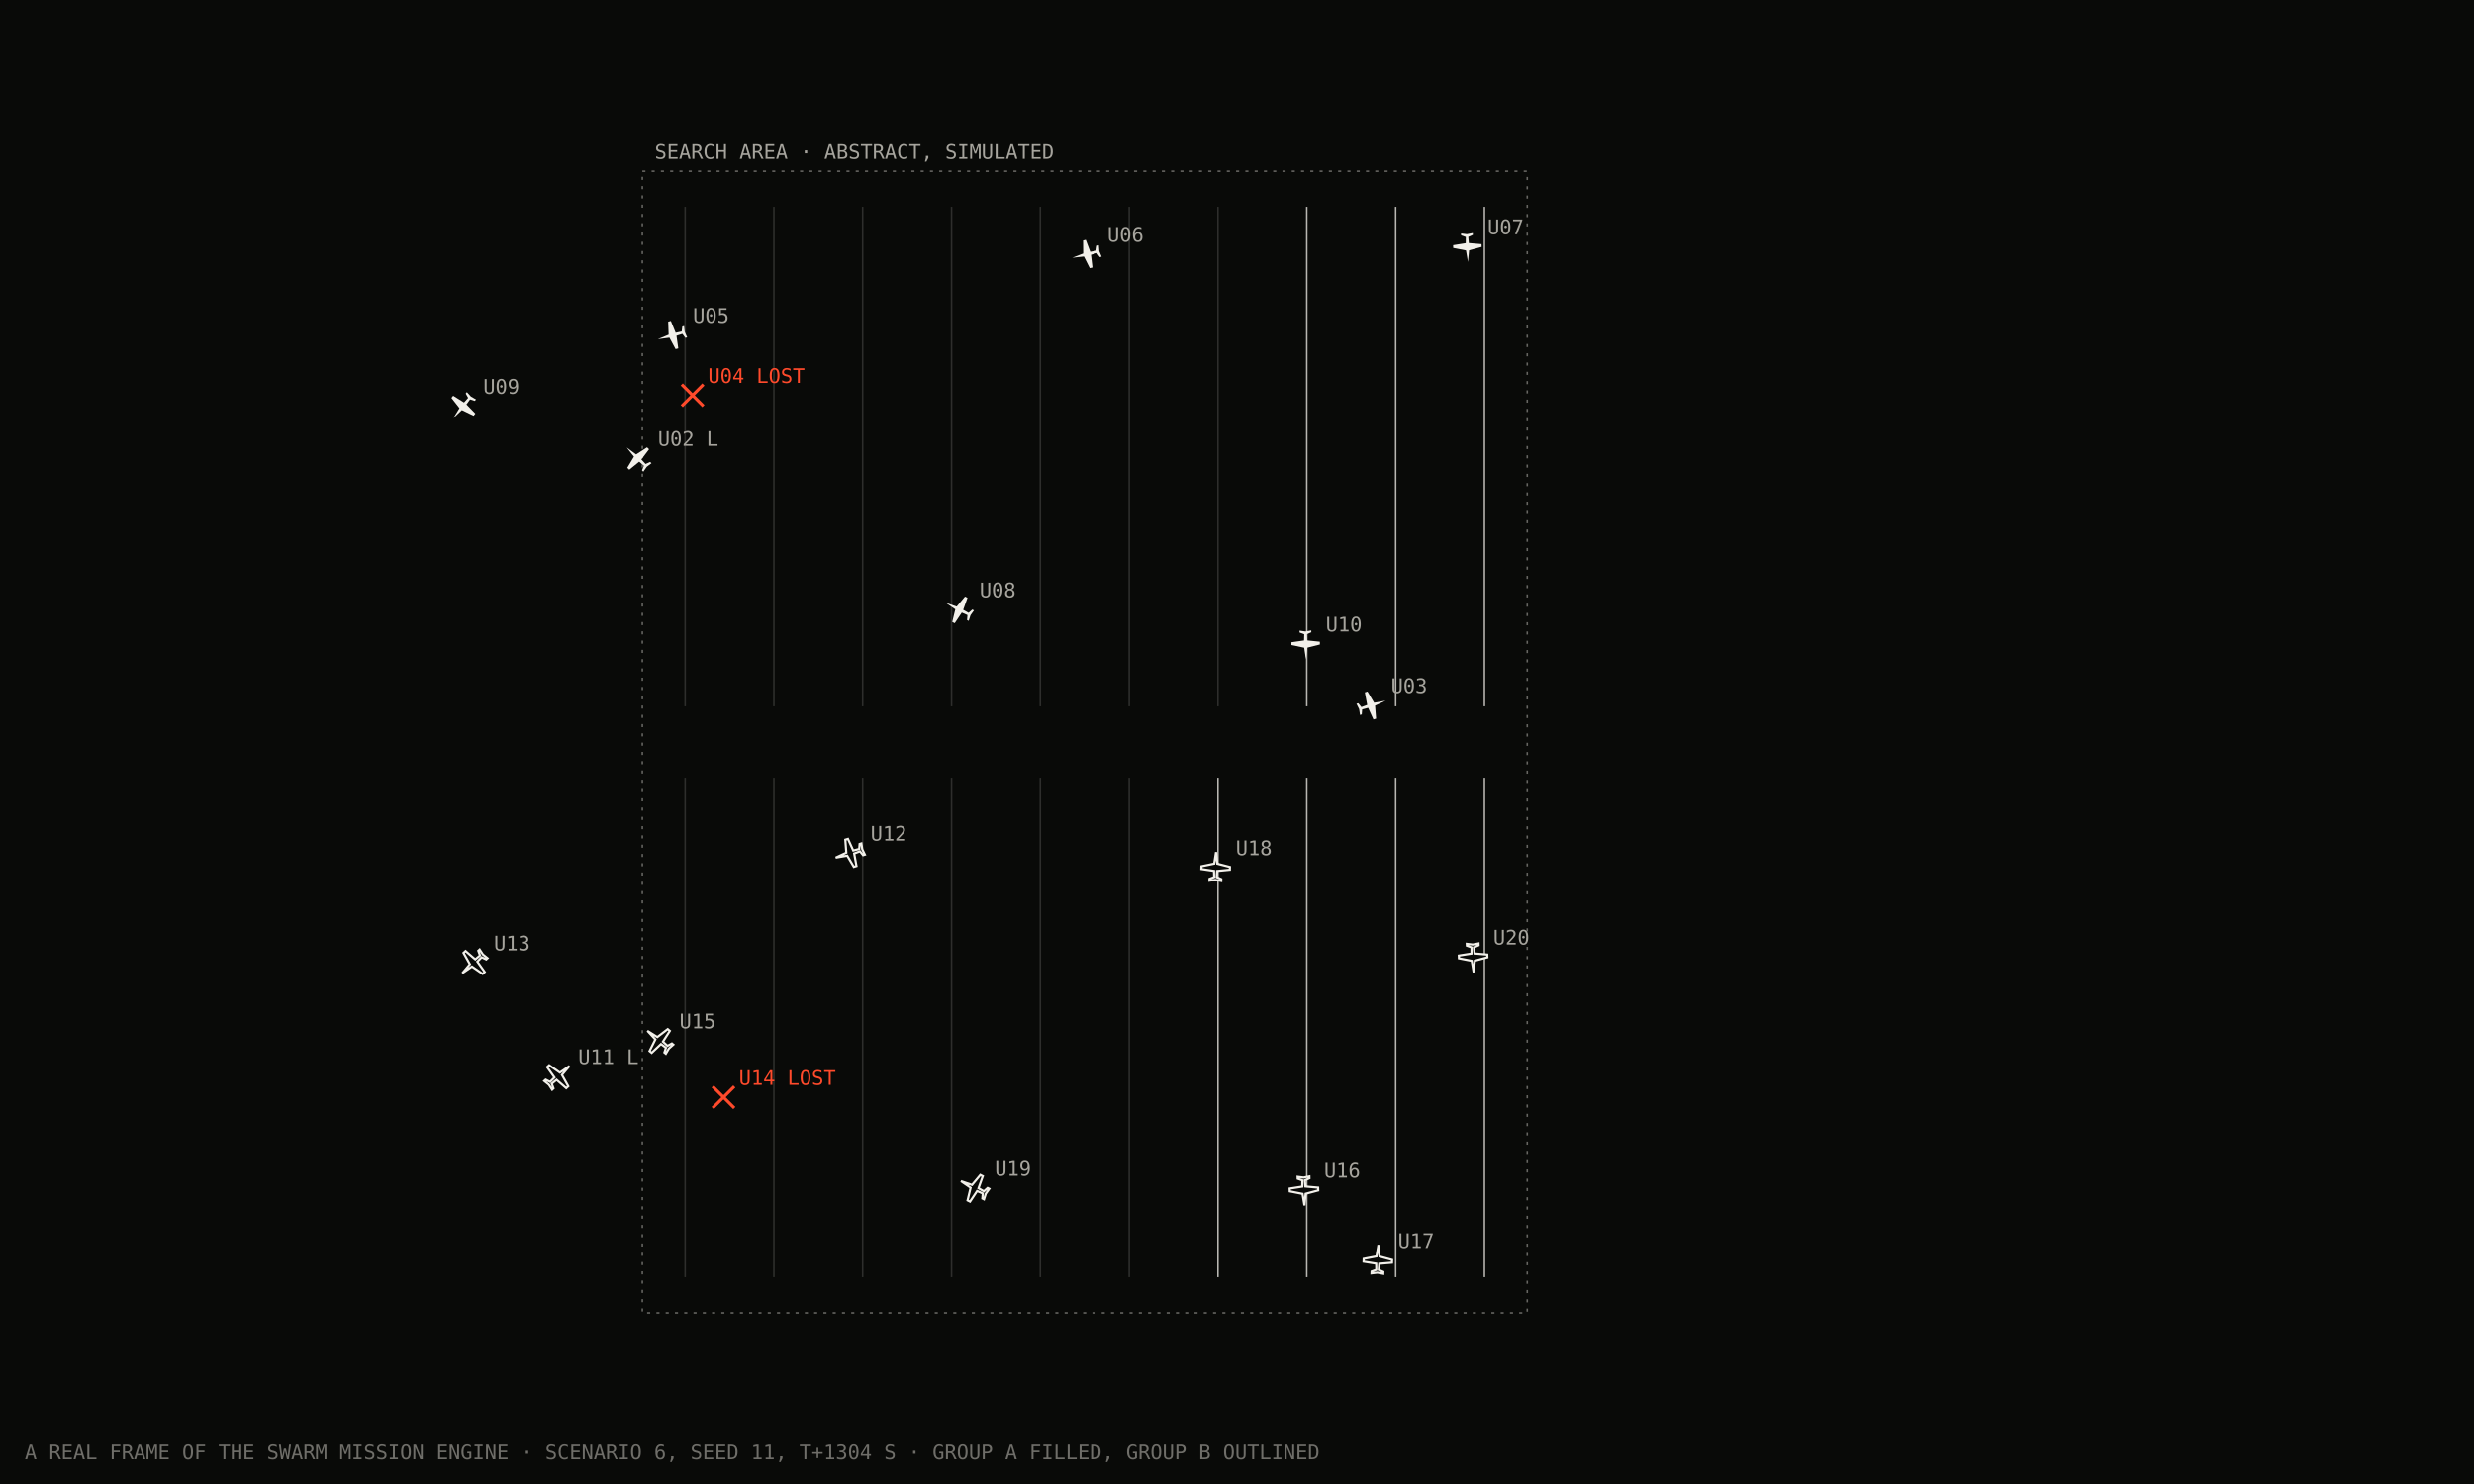
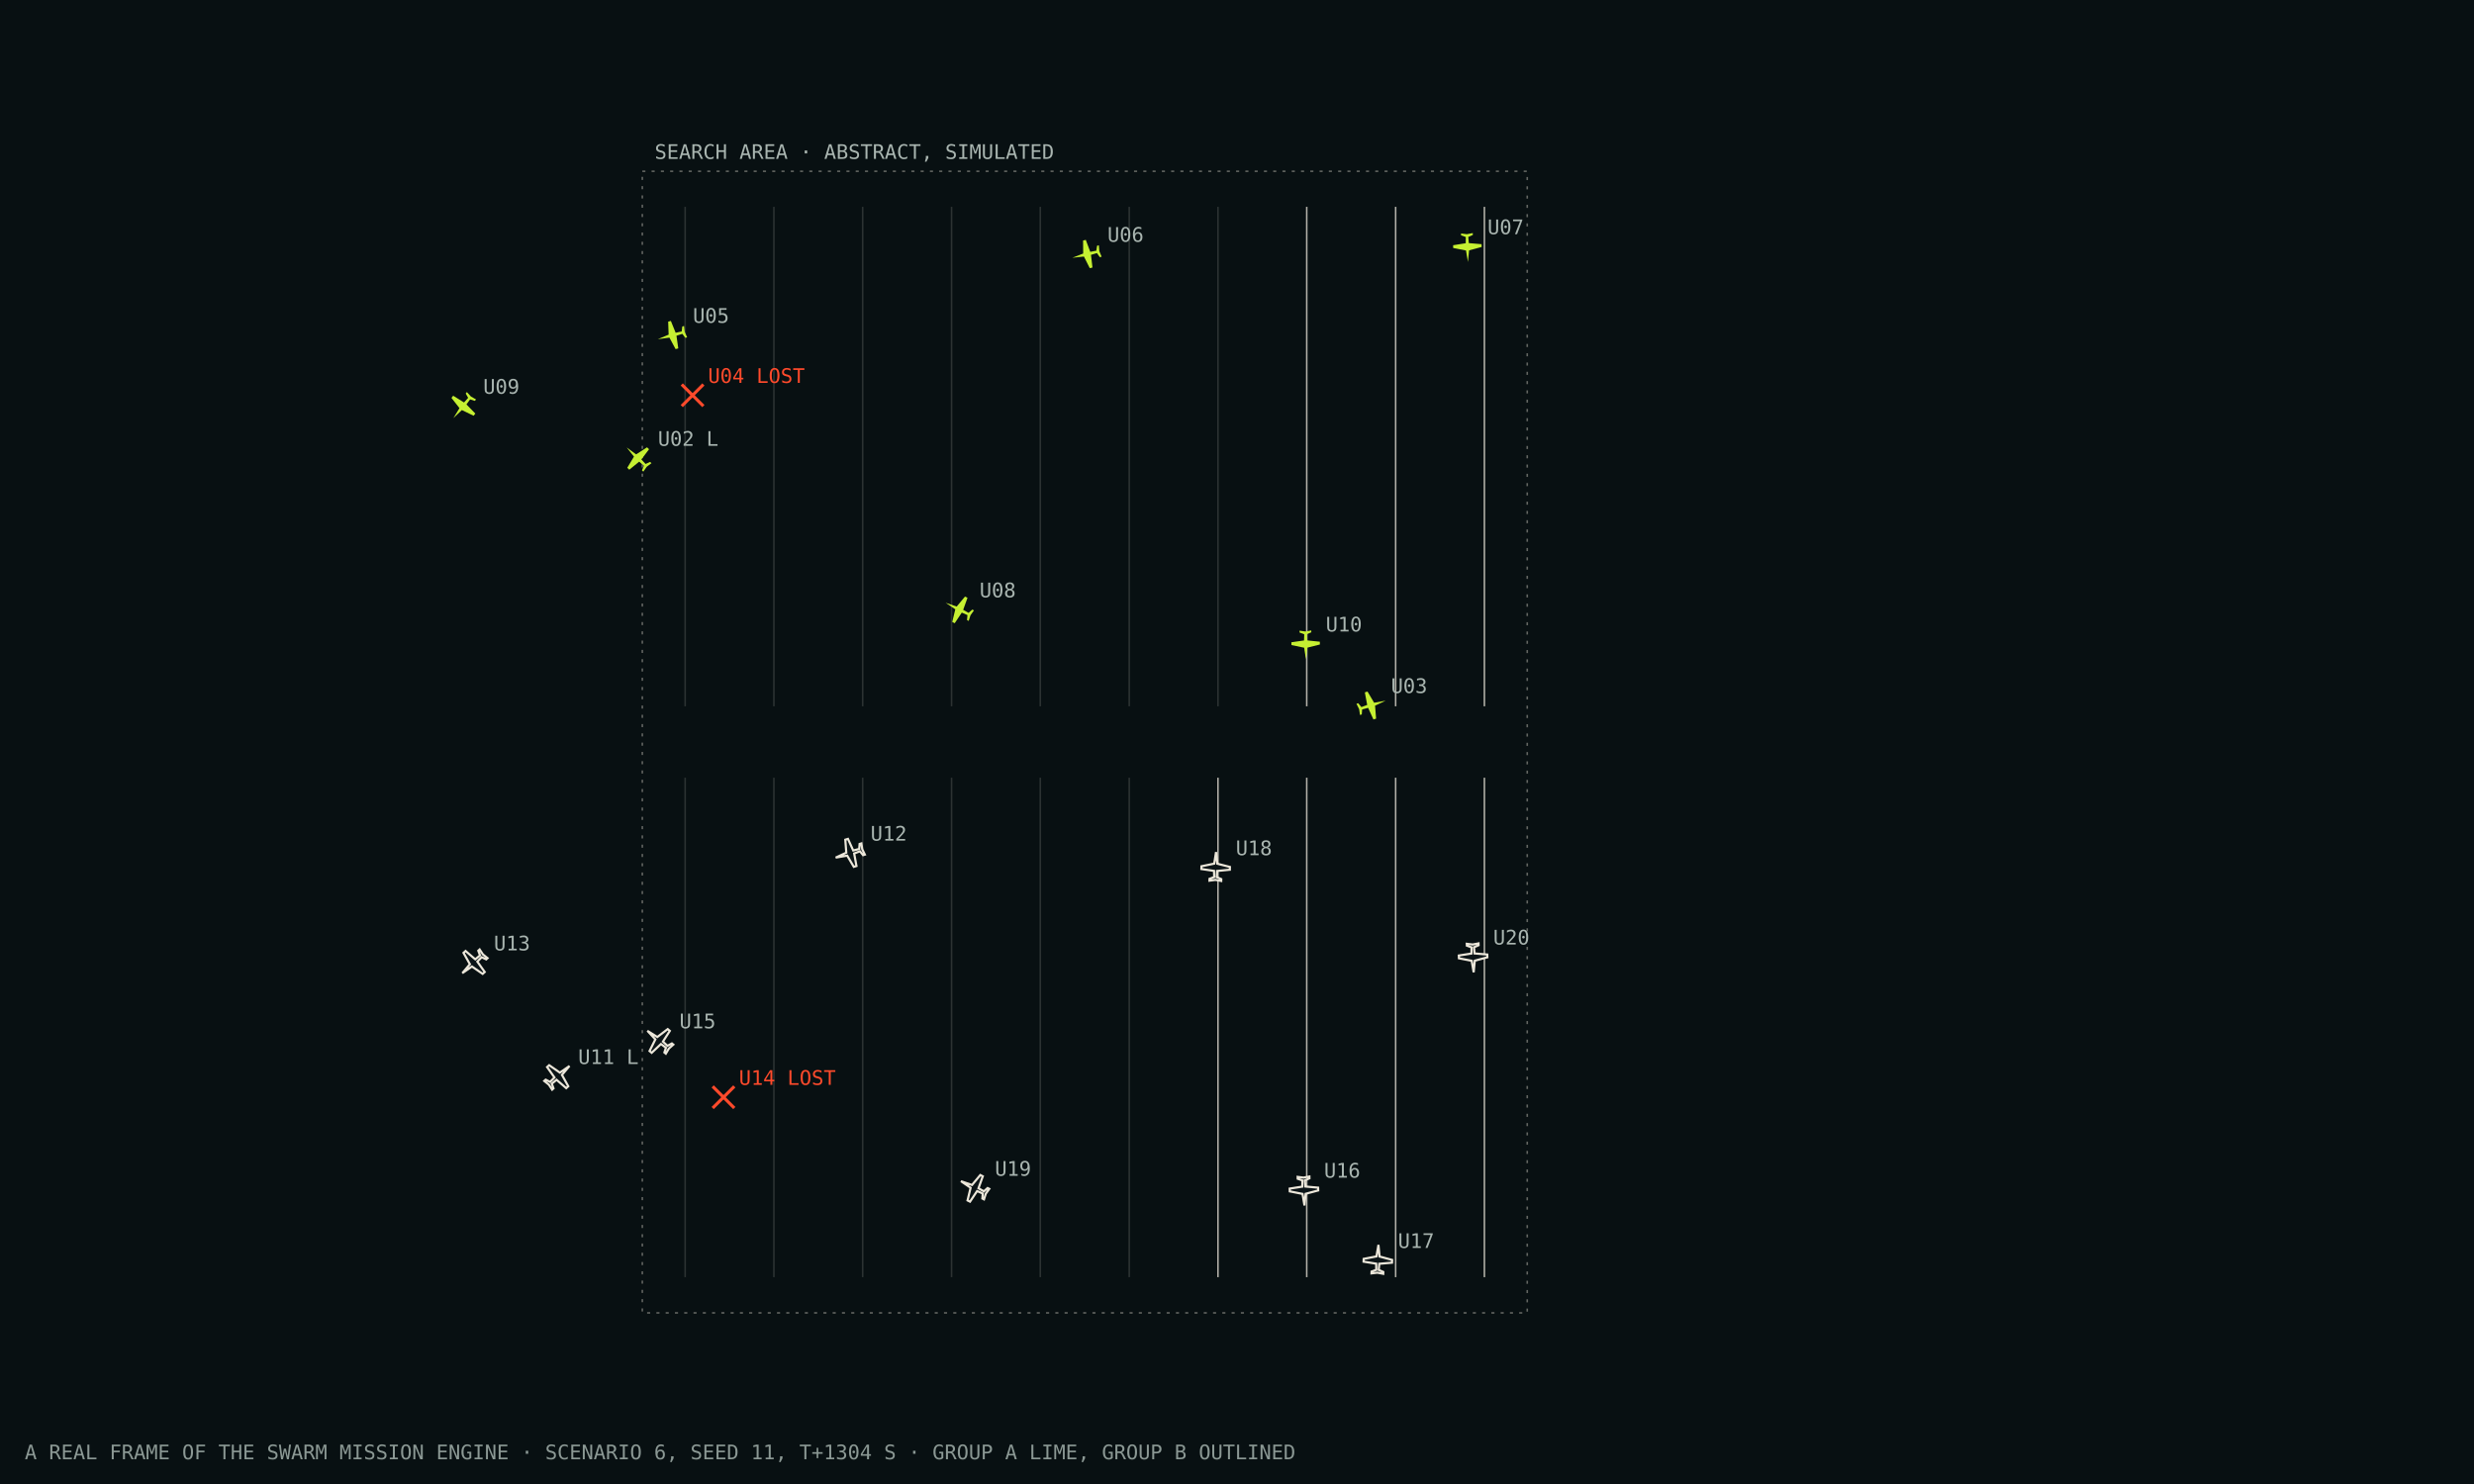
<svg xmlns="http://www.w3.org/2000/svg" viewBox="0 0 1600 960" font-family="IBM Plex Mono, monospace" font-size="13">
-   <rect width="1600" height="960" fill="#090a08" />
-   <rect x="415.4" y="110.8" width="572.3" height="738.5" fill="none" stroke="#f2f0ea" stroke-opacity=".4" stroke-dasharray="2 4" />
-   <text x="423.4" y="102.8" fill="#a6a49d">SEARCH AREA · ABSTRACT, SIMULATED</text>
-   <path d="M443.1 456.9L443.1 133.8" stroke="#f2f0ea" stroke-opacity="0.16" />
-   <path d="M500.5 133.8L500.5 456.9" stroke="#f2f0ea" stroke-opacity="0.16" />
-   <path d="M557.9 456.9L557.9 133.8" stroke="#f2f0ea" stroke-opacity="0.16" />
-   <path d="M615.4 133.8L615.4 456.9" stroke="#f2f0ea" stroke-opacity="0.16" />
-   <path d="M672.8 456.9L672.8 133.8" stroke="#f2f0ea" stroke-opacity="0.16" />
-   <path d="M730.3 133.8L730.3 456.9" stroke="#f2f0ea" stroke-opacity="0.16" />
-   <path d="M787.7 456.9L787.7 133.8" stroke="#f2f0ea" stroke-opacity="0.16" />
-   <path d="M845.1 133.8L845.1 456.9" stroke="#f2f0ea" stroke-opacity="0.75" />
-   <path d="M902.6 456.9L902.6 133.8" stroke="#f2f0ea" stroke-opacity="0.75" />
-   <path d="M960.0 133.8L960.0 456.9" stroke="#f2f0ea" stroke-opacity="0.75" />
-   <path d="M443.1 826.2L443.1 503.1" stroke="#f2f0ea" stroke-opacity="0.16" />
-   <path d="M500.5 503.1L500.5 826.2" stroke="#f2f0ea" stroke-opacity="0.16" />
-   <path d="M557.9 826.2L557.9 503.1" stroke="#f2f0ea" stroke-opacity="0.16" />
-   <path d="M615.4 503.1L615.4 826.2" stroke="#f2f0ea" stroke-opacity="0.16" />
-   <path d="M672.8 826.2L672.8 503.1" stroke="#f2f0ea" stroke-opacity="0.16" />
-   <path d="M730.3 503.1L730.3 826.2" stroke="#f2f0ea" stroke-opacity="0.16" />
-   <path d="M787.7 826.2L787.7 503.1" stroke="#f2f0ea" stroke-opacity="0.75" />
-   <path d="M845.1 503.1L845.1 826.2" stroke="#f2f0ea" stroke-opacity="0.75" />
-   <path d="M902.6 826.2L902.6 503.1" stroke="#f2f0ea" stroke-opacity="0.75" />
-   <path d="M960.0 503.1L960.0 826.2" stroke="#f2f0ea" stroke-opacity="0.75" />
+   <rect width="1600" height="960" fill="#081012" />
+   <rect x="415.4" y="110.8" width="572.3" height="738.5" fill="none" stroke="#ece7da" stroke-opacity=".4" stroke-dasharray="2 4" />
+   <text x="423.4" y="102.8" fill="#a9b5b0">SEARCH AREA · ABSTRACT, SIMULATED</text>
+   <path d="M443.1 456.9L443.1 133.8" stroke="#ece7da" stroke-opacity="0.16" />
+   <path d="M500.5 133.8L500.5 456.9" stroke="#ece7da" stroke-opacity="0.16" />
+   <path d="M557.9 456.9L557.9 133.8" stroke="#ece7da" stroke-opacity="0.16" />
+   <path d="M615.4 133.8L615.4 456.9" stroke="#ece7da" stroke-opacity="0.16" />
+   <path d="M672.8 456.9L672.8 133.8" stroke="#ece7da" stroke-opacity="0.16" />
+   <path d="M730.3 133.8L730.3 456.9" stroke="#ece7da" stroke-opacity="0.16" />
+   <path d="M787.7 456.9L787.7 133.8" stroke="#ece7da" stroke-opacity="0.16" />
+   <path d="M845.1 133.8L845.1 456.9" stroke="#ece7da" stroke-opacity="0.75" />
+   <path d="M902.6 456.9L902.6 133.8" stroke="#ece7da" stroke-opacity="0.75" />
+   <path d="M960.0 133.8L960.0 456.9" stroke="#ece7da" stroke-opacity="0.75" />
+   <path d="M443.1 826.2L443.1 503.1" stroke="#ece7da" stroke-opacity="0.16" />
+   <path d="M500.5 503.1L500.5 826.2" stroke="#ece7da" stroke-opacity="0.16" />
+   <path d="M557.9 826.2L557.9 503.1" stroke="#ece7da" stroke-opacity="0.16" />
+   <path d="M615.4 503.1L615.4 826.2" stroke="#ece7da" stroke-opacity="0.16" />
+   <path d="M672.8 826.2L672.8 503.1" stroke="#ece7da" stroke-opacity="0.16" />
+   <path d="M730.3 503.1L730.3 826.2" stroke="#ece7da" stroke-opacity="0.16" />
+   <path d="M787.7 826.2L787.7 503.1" stroke="#ece7da" stroke-opacity="0.75" />
+   <path d="M845.1 503.1L845.1 826.2" stroke="#ece7da" stroke-opacity="0.75" />
+   <path d="M902.6 826.2L902.6 503.1" stroke="#ece7da" stroke-opacity="0.75" />
+   <path d="M960.0 503.1L960.0 826.2" stroke="#ece7da" stroke-opacity="0.75" />
  <path d="M-560.2 689l14 14m0-14l-14 14" stroke="#ff4a2b" stroke-width="2" />
  <text x="-543.2" y="688" fill="#ff4a2b">U01 LOST</text>
-   <path transform="translate(412.5 296.4) rotate(-136.0)" d="M10 0L2.5 1L.6 9.2L-1.2 9.2L-2.2 1L-6.2 .8L-7.4 3.8L-8.6 3.8L-8 0L-8.6 -3.8L-7.4 -3.8L-6.2 -.8L-2.2 -1L-1.2 -9.2L.6 -9.2L2.5 -1Z" fill="#f2f0ea" stroke="#f2f0ea" stroke-width="0" />
-   <text x="425.5" y="288.4" fill="#a6a49d">U02 L</text>
-   <path transform="translate(886.6 456.3) rotate(-17.6)" d="M10 0L2.5 1L.6 9.2L-1.2 9.2L-2.2 1L-6.2 .8L-7.4 3.8L-8.6 3.8L-8 0L-8.6 -3.8L-7.4 -3.8L-6.2 -.8L-2.2 -1L-1.2 -9.2L.6 -9.2L2.5 -1Z" fill="#f2f0ea" stroke="#f2f0ea" stroke-width="0" />
-   <text x="899.6" y="448.3" fill="#a6a49d">U03</text>
+   <path transform="translate(412.5 296.4) rotate(-136.0)" d="M10 0L2.5 1L.6 9.2L-1.2 9.2L-2.2 1L-6.2 .8L-7.4 3.8L-8.6 3.8L-8 0L-8.6 -3.8L-7.4 -3.8L-6.2 -.8L-2.2 -1L-1.2 -9.2L.6 -9.2L2.5 -1Z" fill="#c6f032" stroke="#ece7da" stroke-width="0" />
+   <text x="425.5" y="288.4" fill="#a9b5b0">U02 L</text>
+   <path transform="translate(886.6 456.3) rotate(-17.6)" d="M10 0L2.5 1L.6 9.2L-1.2 9.2L-2.2 1L-6.2 .8L-7.4 3.8L-8.6 3.8L-8 0L-8.6 -3.8L-7.4 -3.8L-6.2 -.8L-2.2 -1L-1.2 -9.2L.6 -9.2L2.5 -1Z" fill="#c6f032" stroke="#ece7da" stroke-width="0" />
+   <text x="899.6" y="448.3" fill="#a9b5b0">U03</text>
  <path d="M440.9 248.7l14 14m0-14l-14 14" stroke="#ff4a2b" stroke-width="2" />
  <text x="457.9" y="247.7" fill="#ff4a2b">U04 LOST</text>
-   <path transform="translate(435.1 216.8) rotate(164.9)" d="M10 0L2.5 1L.6 9.2L-1.2 9.2L-2.2 1L-6.2 .8L-7.4 3.8L-8.6 3.8L-8 0L-8.6 -3.8L-7.4 -3.8L-6.2 -.8L-2.2 -1L-1.2 -9.2L.6 -9.2L2.5 -1Z" fill="#f2f0ea" stroke="#f2f0ea" stroke-width="0" />
-   <text x="448.1" y="208.8" fill="#a6a49d">U05</text>
-   <path transform="translate(703.2 164.4) rotate(166.4)" d="M10 0L2.5 1L.6 9.2L-1.2 9.2L-2.2 1L-6.2 .8L-7.4 3.8L-8.6 3.8L-8 0L-8.6 -3.8L-7.4 -3.8L-6.2 -.8L-2.2 -1L-1.2 -9.2L.6 -9.2L2.5 -1Z" fill="#f2f0ea" stroke="#f2f0ea" stroke-width="0" />
-   <text x="716.2" y="156.4" fill="#a6a49d">U06</text>
-   <path transform="translate(949 159.5) rotate(87.9)" d="M10 0L2.5 1L.6 9.2L-1.2 9.2L-2.2 1L-6.2 .8L-7.4 3.8L-8.6 3.8L-8 0L-8.6 -3.8L-7.4 -3.8L-6.2 -.8L-2.2 -1L-1.2 -9.2L.6 -9.2L2.5 -1Z" fill="#f2f0ea" stroke="#f2f0ea" stroke-width="0" />
-   <text x="962" y="151.5" fill="#a6a49d">U07</text>
-   <path transform="translate(620.5 394.4) rotate(-153.3)" d="M10 0L2.5 1L.6 9.2L-1.2 9.2L-2.2 1L-6.2 .8L-7.4 3.8L-8.6 3.8L-8 0L-8.6 -3.8L-7.4 -3.8L-6.2 -.8L-2.2 -1L-1.2 -9.2L.6 -9.2L2.5 -1Z" fill="#f2f0ea" stroke="#f2f0ea" stroke-width="0" />
-   <text x="633.5" y="386.4" fill="#a6a49d">U08</text>
-   <path transform="translate(299.5 262.7) rotate(128.9)" d="M10 0L2.5 1L.6 9.2L-1.2 9.2L-2.2 1L-6.2 .8L-7.4 3.8L-8.6 3.8L-8 0L-8.6 -3.8L-7.4 -3.8L-6.2 -.8L-2.2 -1L-1.2 -9.2L.6 -9.2L2.5 -1Z" fill="#f2f0ea" stroke="#f2f0ea" stroke-width="0" />
-   <text x="312.5" y="254.7" fill="#a6a49d">U09</text>
-   <path transform="translate(844.4 416.5) rotate(88.9)" d="M10 0L2.5 1L.6 9.2L-1.2 9.2L-2.2 1L-6.2 .8L-7.4 3.8L-8.6 3.8L-8 0L-8.6 -3.8L-7.4 -3.8L-6.2 -.8L-2.2 -1L-1.2 -9.2L.6 -9.2L2.5 -1Z" fill="#f2f0ea" stroke="#f2f0ea" stroke-width="0" />
-   <text x="857.4" y="408.5" fill="#a6a49d">U10</text>
-   <path transform="translate(360.9 696.3) rotate(-42.2)" d="M10 0L2.5 1L.6 9.2L-1.2 9.2L-2.2 1L-6.2 .8L-7.4 3.8L-8.6 3.8L-8 0L-8.6 -3.8L-7.4 -3.8L-6.2 -.8L-2.2 -1L-1.2 -9.2L.6 -9.2L2.5 -1Z" fill="#090a08" stroke="#f2f0ea" stroke-width="1.4" />
-   <text x="373.9" y="688.3" fill="#a6a49d">U11 L</text>
-   <path transform="translate(550 551.8) rotate(162.6)" d="M10 0L2.5 1L.6 9.2L-1.2 9.2L-2.2 1L-6.2 .8L-7.4 3.8L-8.6 3.8L-8 0L-8.6 -3.8L-7.4 -3.8L-6.2 -.8L-2.2 -1L-1.2 -9.2L.6 -9.2L2.5 -1Z" fill="#090a08" stroke="#f2f0ea" stroke-width="1.4" />
-   <text x="563" y="543.8" fill="#a6a49d">U12</text>
-   <path transform="translate(306.4 622.8) rotate(137.7)" d="M10 0L2.5 1L.6 9.2L-1.2 9.2L-2.2 1L-6.2 .8L-7.4 3.8L-8.6 3.8L-8 0L-8.6 -3.8L-7.4 -3.8L-6.2 -.8L-2.2 -1L-1.2 -9.2L.6 -9.2L2.5 -1Z" fill="#090a08" stroke="#f2f0ea" stroke-width="1.4" />
-   <text x="319.4" y="614.8" fill="#a6a49d">U13</text>
+   <path transform="translate(435.1 216.8) rotate(164.9)" d="M10 0L2.5 1L.6 9.2L-1.2 9.2L-2.2 1L-6.2 .8L-7.4 3.8L-8.6 3.8L-8 0L-8.6 -3.8L-7.4 -3.8L-6.2 -.8L-2.2 -1L-1.2 -9.2L.6 -9.2L2.5 -1Z" fill="#c6f032" stroke="#ece7da" stroke-width="0" />
+   <text x="448.1" y="208.8" fill="#a9b5b0">U05</text>
+   <path transform="translate(703.2 164.4) rotate(166.4)" d="M10 0L2.5 1L.6 9.2L-1.2 9.2L-2.2 1L-6.2 .8L-7.4 3.8L-8.6 3.8L-8 0L-8.6 -3.8L-7.4 -3.8L-6.2 -.8L-2.2 -1L-1.2 -9.2L.6 -9.2L2.5 -1Z" fill="#c6f032" stroke="#ece7da" stroke-width="0" />
+   <text x="716.2" y="156.4" fill="#a9b5b0">U06</text>
+   <path transform="translate(949 159.5) rotate(87.9)" d="M10 0L2.5 1L.6 9.2L-1.2 9.2L-2.2 1L-6.2 .8L-7.4 3.8L-8.6 3.8L-8 0L-8.6 -3.8L-7.4 -3.8L-6.2 -.8L-2.2 -1L-1.2 -9.2L.6 -9.2L2.5 -1Z" fill="#c6f032" stroke="#ece7da" stroke-width="0" />
+   <text x="962" y="151.5" fill="#a9b5b0">U07</text>
+   <path transform="translate(620.5 394.4) rotate(-153.3)" d="M10 0L2.5 1L.6 9.2L-1.2 9.2L-2.2 1L-6.2 .8L-7.4 3.8L-8.6 3.8L-8 0L-8.6 -3.8L-7.4 -3.8L-6.2 -.8L-2.2 -1L-1.2 -9.2L.6 -9.2L2.5 -1Z" fill="#c6f032" stroke="#ece7da" stroke-width="0" />
+   <text x="633.5" y="386.4" fill="#a9b5b0">U08</text>
+   <path transform="translate(299.5 262.7) rotate(128.9)" d="M10 0L2.5 1L.6 9.2L-1.2 9.2L-2.2 1L-6.2 .8L-7.4 3.8L-8.6 3.8L-8 0L-8.6 -3.8L-7.4 -3.8L-6.2 -.8L-2.2 -1L-1.2 -9.2L.6 -9.2L2.5 -1Z" fill="#c6f032" stroke="#ece7da" stroke-width="0" />
+   <text x="312.5" y="254.7" fill="#a9b5b0">U09</text>
+   <path transform="translate(844.4 416.5) rotate(88.9)" d="M10 0L2.5 1L.6 9.2L-1.2 9.2L-2.2 1L-6.2 .8L-7.4 3.8L-8.6 3.8L-8 0L-8.6 -3.8L-7.4 -3.8L-6.2 -.8L-2.2 -1L-1.2 -9.2L.6 -9.2L2.5 -1Z" fill="#c6f032" stroke="#ece7da" stroke-width="0" />
+   <text x="857.4" y="408.5" fill="#a9b5b0">U10</text>
+   <path transform="translate(360.9 696.3) rotate(-42.2)" d="M10 0L2.5 1L.6 9.2L-1.2 9.2L-2.2 1L-6.2 .8L-7.4 3.8L-8.6 3.8L-8 0L-8.6 -3.8L-7.4 -3.8L-6.2 -.8L-2.2 -1L-1.2 -9.2L.6 -9.2L2.5 -1Z" fill="#0b1417" stroke="#ece7da" stroke-width="1.4" />
+   <text x="373.9" y="688.3" fill="#a9b5b0">U11 L</text>
+   <path transform="translate(550 551.8) rotate(162.6)" d="M10 0L2.5 1L.6 9.2L-1.2 9.2L-2.2 1L-6.2 .8L-7.4 3.8L-8.6 3.8L-8 0L-8.6 -3.8L-7.4 -3.8L-6.2 -.8L-2.2 -1L-1.2 -9.2L.6 -9.2L2.5 -1Z" fill="#0b1417" stroke="#ece7da" stroke-width="1.4" />
+   <text x="563" y="543.8" fill="#a9b5b0">U12</text>
+   <path transform="translate(306.4 622.8) rotate(137.7)" d="M10 0L2.5 1L.6 9.2L-1.2 9.2L-2.2 1L-6.2 .8L-7.4 3.8L-8.6 3.8L-8 0L-8.6 -3.8L-7.4 -3.8L-6.2 -.8L-2.2 -1L-1.2 -9.2L.6 -9.2L2.5 -1Z" fill="#0b1417" stroke="#ece7da" stroke-width="1.4" />
+   <text x="319.4" y="614.8" fill="#a9b5b0">U13</text>
  <path d="M460.9 702.8l14 14m0-14l-14 14" stroke="#ff4a2b" stroke-width="2" />
  <text x="477.9" y="701.8" fill="#ff4a2b">U14 LOST</text>
-   <path transform="translate(426.4 673.2) rotate(-140.4)" d="M10 0L2.5 1L.6 9.2L-1.2 9.2L-2.2 1L-6.2 .8L-7.4 3.8L-8.6 3.8L-8 0L-8.6 -3.8L-7.4 -3.8L-6.2 -.8L-2.2 -1L-1.2 -9.2L.6 -9.2L2.5 -1Z" fill="#090a08" stroke="#f2f0ea" stroke-width="1.4" />
-   <text x="439.4" y="665.2" fill="#a6a49d">U15</text>
-   <path transform="translate(843.3 769.8) rotate(88.1)" d="M10 0L2.5 1L.6 9.2L-1.2 9.2L-2.2 1L-6.2 .8L-7.4 3.8L-8.6 3.8L-8 0L-8.6 -3.8L-7.4 -3.8L-6.2 -.8L-2.2 -1L-1.2 -9.2L.6 -9.2L2.5 -1Z" fill="#090a08" stroke="#f2f0ea" stroke-width="1.4" />
-   <text x="856.3" y="761.8" fill="#a6a49d">U16</text>
-   <path transform="translate(891.1 815.3) rotate(-87.9)" d="M10 0L2.5 1L.6 9.2L-1.2 9.2L-2.2 1L-6.2 .8L-7.4 3.8L-8.6 3.8L-8 0L-8.6 -3.8L-7.4 -3.8L-6.2 -.8L-2.2 -1L-1.2 -9.2L.6 -9.2L2.5 -1Z" fill="#090a08" stroke="#f2f0ea" stroke-width="1.4" />
-   <text x="904.1" y="807.3" fill="#a6a49d">U17</text>
-   <path transform="translate(786.2 561.2) rotate(-88.6)" d="M10 0L2.5 1L.6 9.2L-1.2 9.2L-2.2 1L-6.2 .8L-7.4 3.8L-8.6 3.8L-8 0L-8.6 -3.8L-7.4 -3.8L-6.2 -.8L-2.2 -1L-1.2 -9.2L.6 -9.2L2.5 -1Z" fill="#090a08" stroke="#f2f0ea" stroke-width="1.4" />
-   <text x="799.2" y="553.2" fill="#a6a49d">U18</text>
-   <path transform="translate(630.4 768.6) rotate(-153.3)" d="M10 0L2.5 1L.6 9.2L-1.2 9.2L-2.2 1L-6.2 .8L-7.4 3.8L-8.6 3.8L-8 0L-8.6 -3.8L-7.4 -3.8L-6.2 -.8L-2.2 -1L-1.2 -9.2L.6 -9.2L2.5 -1Z" fill="#090a08" stroke="#f2f0ea" stroke-width="1.4" />
-   <text x="643.4" y="760.6" fill="#a6a49d">U19</text>
-   <path transform="translate(952.7 619) rotate(88.0)" d="M10 0L2.5 1L.6 9.2L-1.2 9.2L-2.2 1L-6.2 .8L-7.4 3.8L-8.6 3.8L-8 0L-8.6 -3.8L-7.4 -3.8L-6.2 -.8L-2.2 -1L-1.2 -9.2L.6 -9.2L2.5 -1Z" fill="#090a08" stroke="#f2f0ea" stroke-width="1.4" />
-   <text x="965.7" y="611" fill="#a6a49d">U20</text>
-   <text x="16" y="944" fill="#6f6e69">A REAL FRAME OF THE SWARM MISSION ENGINE · SCENARIO 6, SEED 11, T+1304 S · GROUP A FILLED, GROUP B OUTLINED</text>
+   <path transform="translate(426.4 673.2) rotate(-140.4)" d="M10 0L2.5 1L.6 9.2L-1.2 9.2L-2.2 1L-6.2 .8L-7.4 3.8L-8.6 3.8L-8 0L-8.6 -3.8L-7.4 -3.8L-6.2 -.8L-2.2 -1L-1.2 -9.2L.6 -9.2L2.5 -1Z" fill="#0b1417" stroke="#ece7da" stroke-width="1.4" />
+   <text x="439.4" y="665.2" fill="#a9b5b0">U15</text>
+   <path transform="translate(843.3 769.8) rotate(88.1)" d="M10 0L2.5 1L.6 9.2L-1.2 9.2L-2.2 1L-6.2 .8L-7.4 3.8L-8.6 3.8L-8 0L-8.6 -3.8L-7.4 -3.8L-6.2 -.8L-2.2 -1L-1.2 -9.2L.6 -9.2L2.5 -1Z" fill="#0b1417" stroke="#ece7da" stroke-width="1.4" />
+   <text x="856.3" y="761.8" fill="#a9b5b0">U16</text>
+   <path transform="translate(891.1 815.3) rotate(-87.9)" d="M10 0L2.5 1L.6 9.2L-1.2 9.2L-2.2 1L-6.2 .8L-7.4 3.8L-8.6 3.8L-8 0L-8.6 -3.8L-7.4 -3.8L-6.2 -.8L-2.2 -1L-1.2 -9.2L.6 -9.2L2.5 -1Z" fill="#0b1417" stroke="#ece7da" stroke-width="1.4" />
+   <text x="904.1" y="807.3" fill="#a9b5b0">U17</text>
+   <path transform="translate(786.2 561.2) rotate(-88.6)" d="M10 0L2.5 1L.6 9.2L-1.2 9.2L-2.2 1L-6.2 .8L-7.4 3.8L-8.6 3.8L-8 0L-8.6 -3.8L-7.4 -3.8L-6.2 -.8L-2.2 -1L-1.2 -9.2L.6 -9.2L2.5 -1Z" fill="#0b1417" stroke="#ece7da" stroke-width="1.4" />
+   <text x="799.2" y="553.2" fill="#a9b5b0">U18</text>
+   <path transform="translate(630.4 768.6) rotate(-153.3)" d="M10 0L2.5 1L.6 9.2L-1.2 9.2L-2.2 1L-6.2 .8L-7.4 3.8L-8.6 3.8L-8 0L-8.6 -3.8L-7.4 -3.8L-6.2 -.8L-2.2 -1L-1.2 -9.2L.6 -9.2L2.5 -1Z" fill="#0b1417" stroke="#ece7da" stroke-width="1.4" />
+   <text x="643.4" y="760.6" fill="#a9b5b0">U19</text>
+   <path transform="translate(952.7 619) rotate(88.0)" d="M10 0L2.5 1L.6 9.2L-1.2 9.2L-2.2 1L-6.2 .8L-7.4 3.8L-8.6 3.8L-8 0L-8.6 -3.8L-7.4 -3.8L-6.2 -.8L-2.2 -1L-1.2 -9.2L.6 -9.2L2.5 -1Z" fill="#0b1417" stroke="#ece7da" stroke-width="1.4" />
+   <text x="965.7" y="611" fill="#a9b5b0">U20</text>
+   <text x="16" y="944" fill="#8b9894">A REAL FRAME OF THE SWARM MISSION ENGINE · SCENARIO 6, SEED 11, T+1304 S · GROUP A LIME, GROUP B OUTLINED</text>
</svg>
